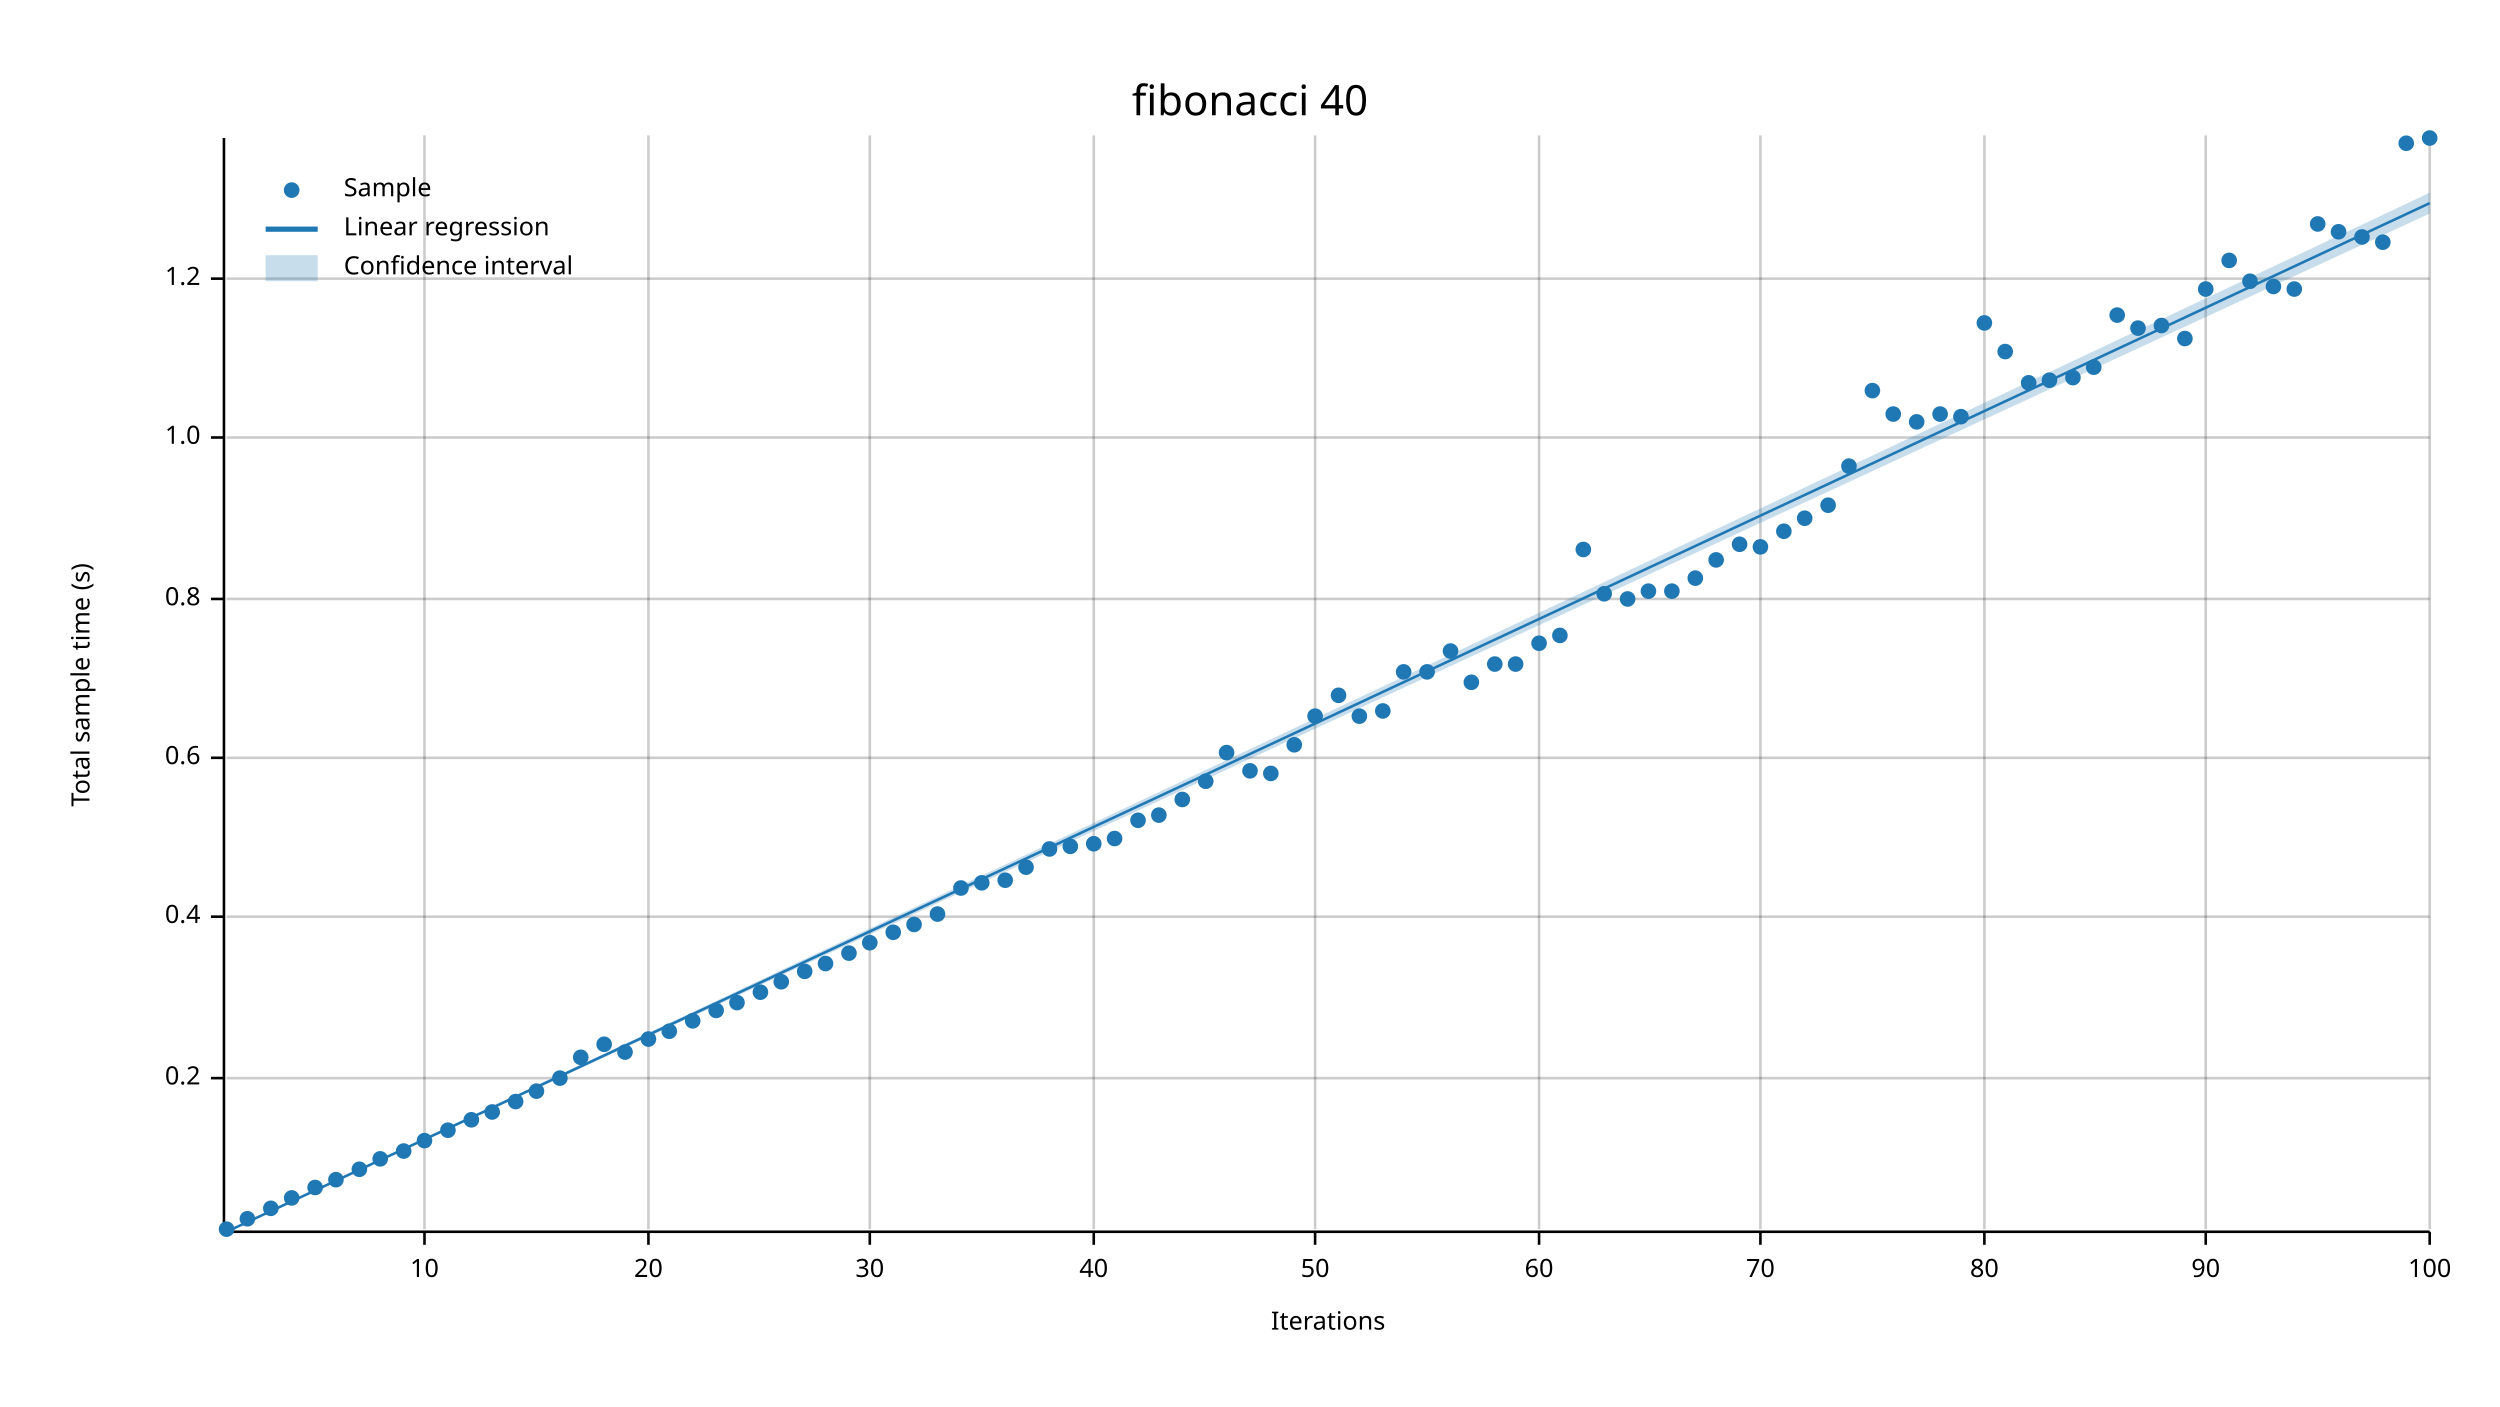
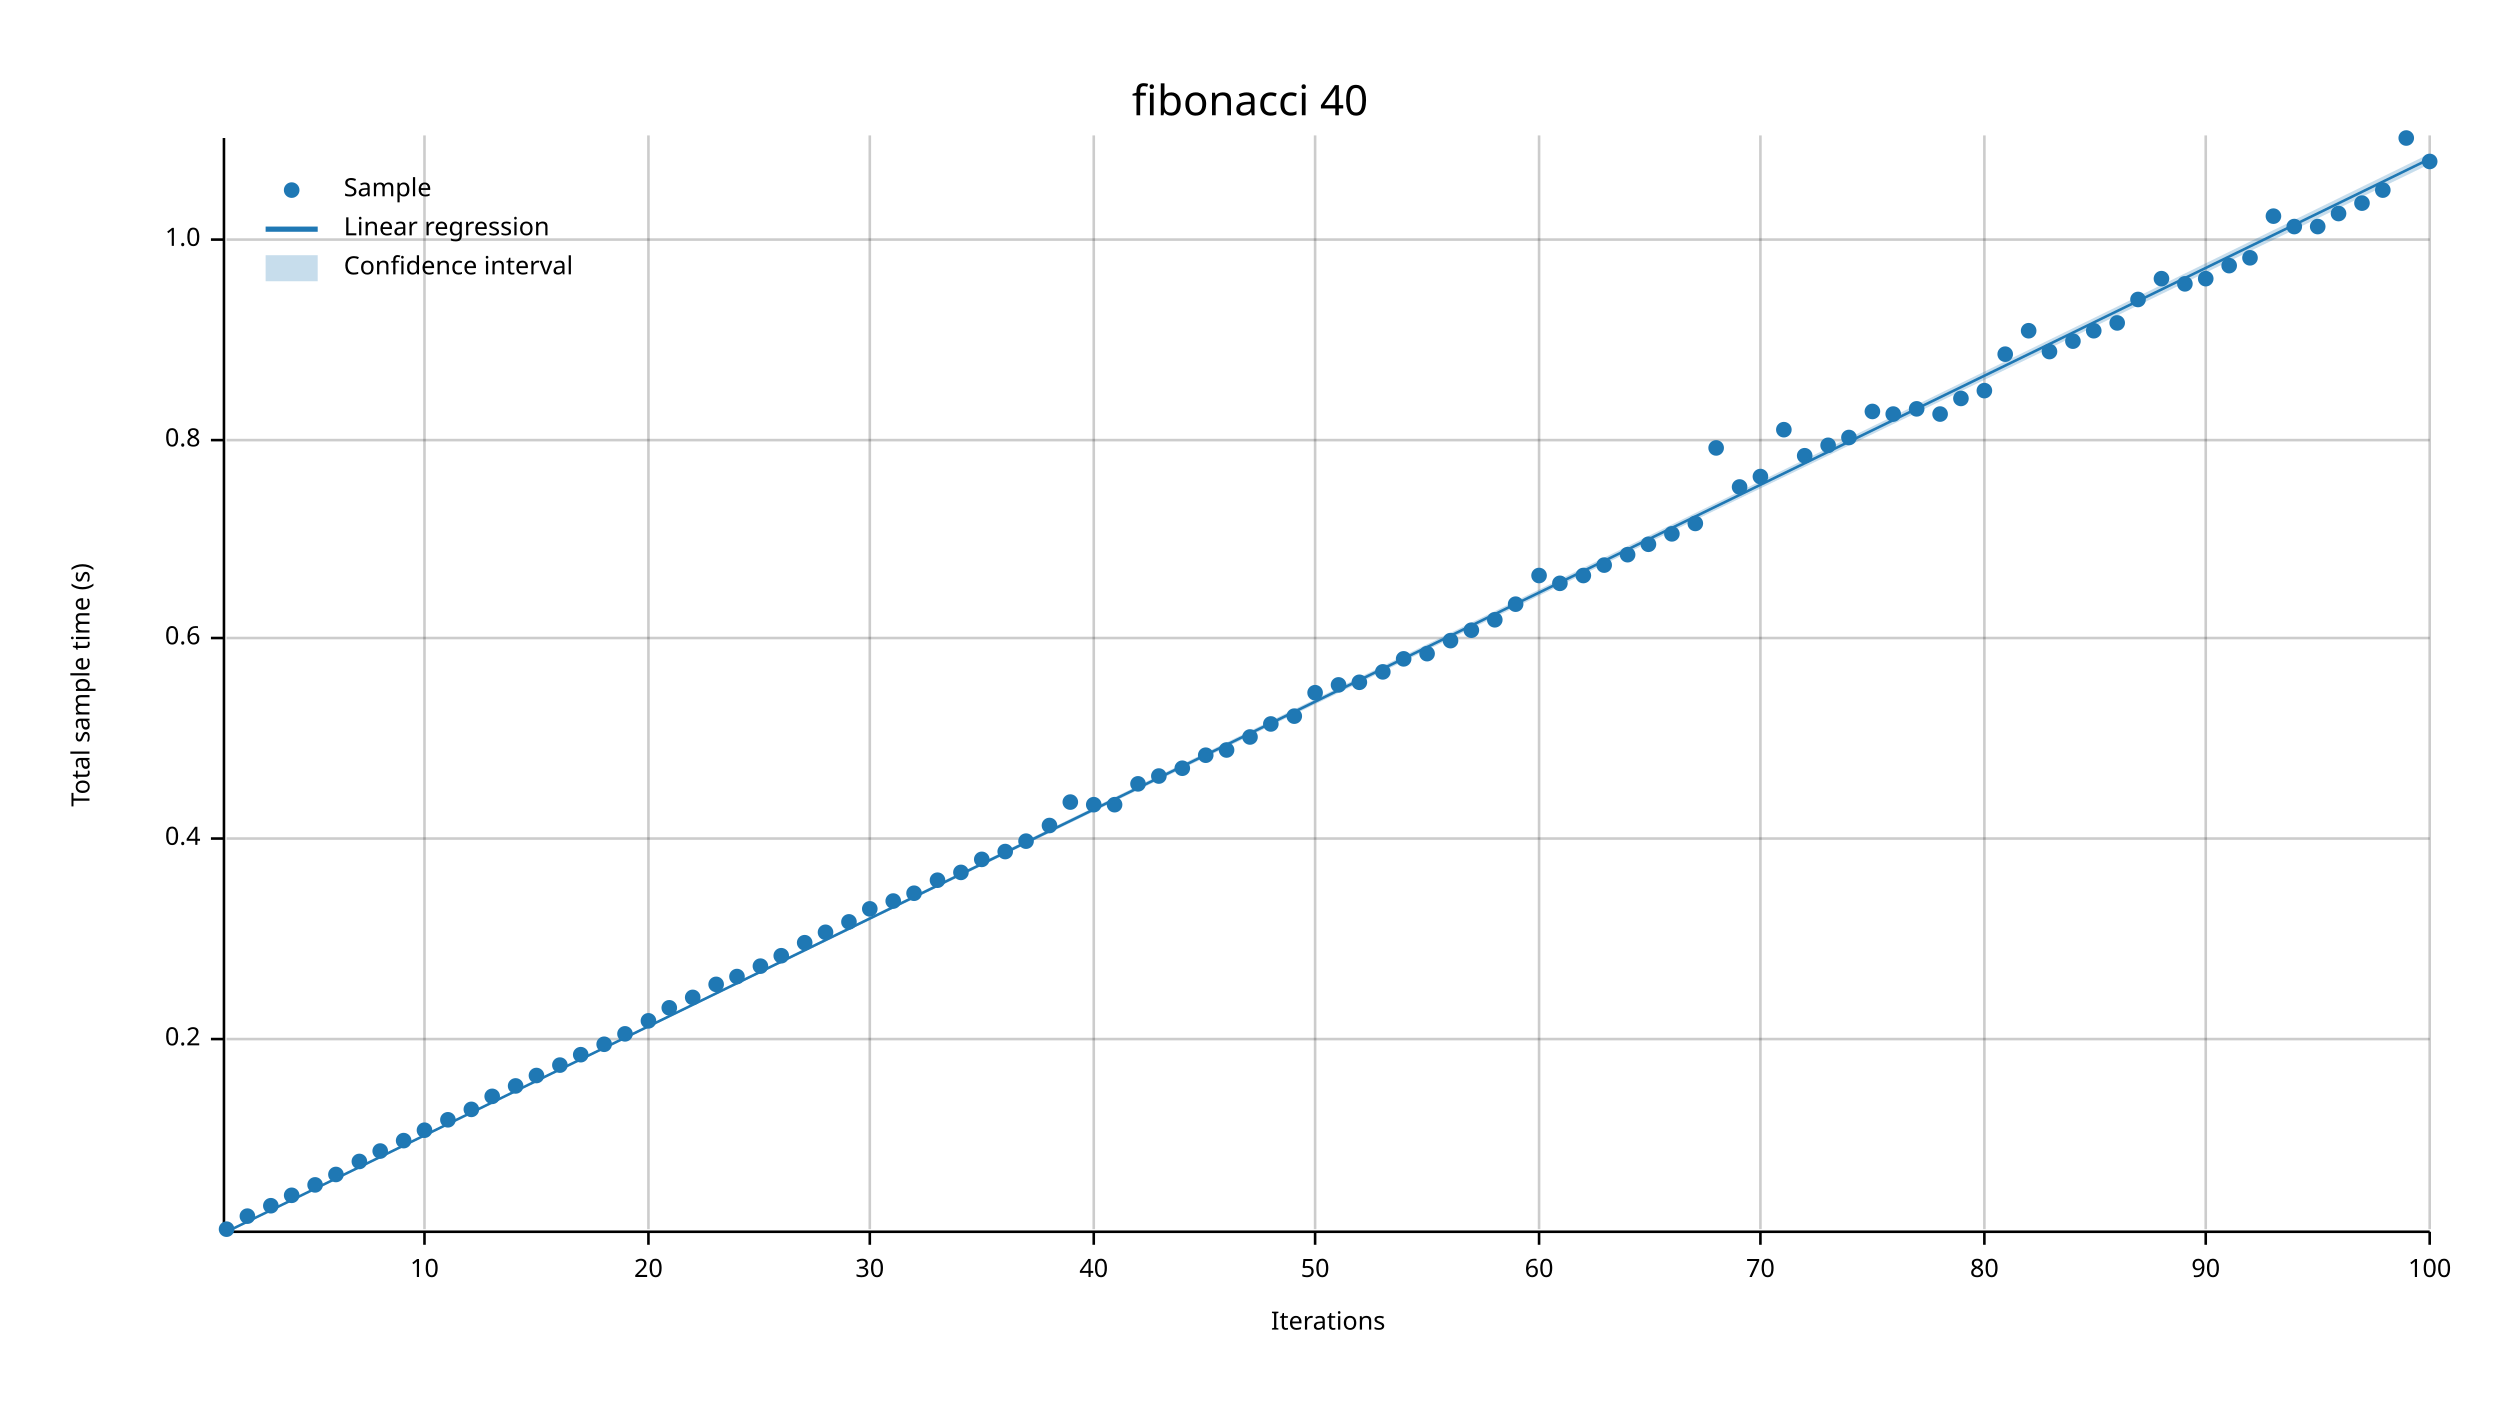
<svg xmlns="http://www.w3.org/2000/svg" width="960" height="540">
  <text x="480" y="32" dy="0.76em" text-anchor="middle" font-family="sans-serif" font-size="16.129" opacity="1" fill="#000000">
fibonacci 40
</text>
  <text x="27" y="263" dy="0.76em" text-anchor="middle" font-family="sans-serif" font-size="9.677" opacity="1" fill="#000000" transform="rotate(270, 27, 263)">
Total sample time (s)
</text>
  <text x="510" y="513" dy="-0.5ex" text-anchor="middle" font-family="sans-serif" font-size="9.677" opacity="1" fill="#000000">
Iterations
</text>
  <line opacity="0.2" stroke="#000000" stroke-width="1" x1="163" y1="472" x2="163" y2="52" />
  <line opacity="0.2" stroke="#000000" stroke-width="1" x1="249" y1="472" x2="249" y2="52" />
  <line opacity="0.2" stroke="#000000" stroke-width="1" x1="334" y1="472" x2="334" y2="52" />
  <line opacity="0.2" stroke="#000000" stroke-width="1" x1="420" y1="472" x2="420" y2="52" />
  <line opacity="0.2" stroke="#000000" stroke-width="1" x1="505" y1="472" x2="505" y2="52" />
  <line opacity="0.2" stroke="#000000" stroke-width="1" x1="591" y1="472" x2="591" y2="52" />
  <line opacity="0.2" stroke="#000000" stroke-width="1" x1="676" y1="472" x2="676" y2="52" />
  <line opacity="0.2" stroke="#000000" stroke-width="1" x1="762" y1="472" x2="762" y2="52" />
  <line opacity="0.2" stroke="#000000" stroke-width="1" x1="847" y1="472" x2="847" y2="52" />
  <line opacity="0.2" stroke="#000000" stroke-width="1" x1="933" y1="472" x2="933" y2="52" />
-   <line opacity="0.2" stroke="#000000" stroke-width="1" x1="87" y1="414" x2="933" y2="414" />
-   <line opacity="0.2" stroke="#000000" stroke-width="1" x1="87" y1="352" x2="933" y2="352" />
-   <line opacity="0.2" stroke="#000000" stroke-width="1" x1="87" y1="291" x2="933" y2="291" />
-   <line opacity="0.2" stroke="#000000" stroke-width="1" x1="87" y1="230" x2="933" y2="230" />
-   <line opacity="0.2" stroke="#000000" stroke-width="1" x1="87" y1="168" x2="933" y2="168" />
-   <line opacity="0.2" stroke="#000000" stroke-width="1" x1="87" y1="107" x2="933" y2="107" />
+   <line opacity="0.2" stroke="#000000" stroke-width="1" x1="87" y1="399" x2="933" y2="399" />
+   <line opacity="0.2" stroke="#000000" stroke-width="1" x1="87" y1="322" x2="933" y2="322" />
+   <line opacity="0.2" stroke="#000000" stroke-width="1" x1="87" y1="245" x2="933" y2="245" />
+   <line opacity="0.2" stroke="#000000" stroke-width="1" x1="87" y1="169" x2="933" y2="169" />
+   <line opacity="0.2" stroke="#000000" stroke-width="1" x1="87" y1="92" x2="933" y2="92" />
  <polyline fill="none" opacity="1" stroke="#000000" stroke-width="1" points="86,53 86,473 " />
-   <text x="77" y="414" dy="0.5ex" text-anchor="end" font-family="sans-serif" font-size="9.677" opacity="1" fill="#000000">
+   <text x="77" y="399" dy="0.5ex" text-anchor="end" font-family="sans-serif" font-size="9.677" opacity="1" fill="#000000">
0.2
</text>
-   <polyline fill="none" opacity="1" stroke="#000000" stroke-width="1" points="81,414 86,414 " />
-   <text x="77" y="352" dy="0.5ex" text-anchor="end" font-family="sans-serif" font-size="9.677" opacity="1" fill="#000000">
+   <polyline fill="none" opacity="1" stroke="#000000" stroke-width="1" points="81,399 86,399 " />
+   <text x="77" y="322" dy="0.5ex" text-anchor="end" font-family="sans-serif" font-size="9.677" opacity="1" fill="#000000">
0.4
</text>
-   <polyline fill="none" opacity="1" stroke="#000000" stroke-width="1" points="81,352 86,352 " />
-   <text x="77" y="291" dy="0.5ex" text-anchor="end" font-family="sans-serif" font-size="9.677" opacity="1" fill="#000000">
+   <polyline fill="none" opacity="1" stroke="#000000" stroke-width="1" points="81,322 86,322 " />
+   <text x="77" y="245" dy="0.5ex" text-anchor="end" font-family="sans-serif" font-size="9.677" opacity="1" fill="#000000">
0.6
</text>
-   <polyline fill="none" opacity="1" stroke="#000000" stroke-width="1" points="81,291 86,291 " />
-   <text x="77" y="230" dy="0.5ex" text-anchor="end" font-family="sans-serif" font-size="9.677" opacity="1" fill="#000000">
+   <polyline fill="none" opacity="1" stroke="#000000" stroke-width="1" points="81,245 86,245 " />
+   <text x="77" y="169" dy="0.5ex" text-anchor="end" font-family="sans-serif" font-size="9.677" opacity="1" fill="#000000">
0.8
</text>
-   <polyline fill="none" opacity="1" stroke="#000000" stroke-width="1" points="81,230 86,230 " />
-   <text x="77" y="168" dy="0.5ex" text-anchor="end" font-family="sans-serif" font-size="9.677" opacity="1" fill="#000000">
+   <polyline fill="none" opacity="1" stroke="#000000" stroke-width="1" points="81,169 86,169 " />
+   <text x="77" y="92" dy="0.5ex" text-anchor="end" font-family="sans-serif" font-size="9.677" opacity="1" fill="#000000">
1.0
</text>
-   <polyline fill="none" opacity="1" stroke="#000000" stroke-width="1" points="81,168 86,168 " />
-   <text x="77" y="107" dy="0.5ex" text-anchor="end" font-family="sans-serif" font-size="9.677" opacity="1" fill="#000000">
- 1.2
- </text>
-   <polyline fill="none" opacity="1" stroke="#000000" stroke-width="1" points="81,107 86,107 " />
+   <polyline fill="none" opacity="1" stroke="#000000" stroke-width="1" points="81,92 86,92 " />
  <polyline fill="none" opacity="1" stroke="#000000" stroke-width="1" points="87,473 933,473 " />
  <text x="163" y="483" dy="0.76em" text-anchor="middle" font-family="sans-serif" font-size="9.677" opacity="1" fill="#000000">
10
</text>
  <polyline fill="none" opacity="1" stroke="#000000" stroke-width="1" points="163,473 163,478 " />
  <text x="249" y="483" dy="0.76em" text-anchor="middle" font-family="sans-serif" font-size="9.677" opacity="1" fill="#000000">
20
</text>
  <polyline fill="none" opacity="1" stroke="#000000" stroke-width="1" points="249,473 249,478 " />
  <text x="334" y="483" dy="0.76em" text-anchor="middle" font-family="sans-serif" font-size="9.677" opacity="1" fill="#000000">
30
</text>
  <polyline fill="none" opacity="1" stroke="#000000" stroke-width="1" points="334,473 334,478 " />
  <text x="420" y="483" dy="0.76em" text-anchor="middle" font-family="sans-serif" font-size="9.677" opacity="1" fill="#000000">
40
</text>
  <polyline fill="none" opacity="1" stroke="#000000" stroke-width="1" points="420,473 420,478 " />
  <text x="505" y="483" dy="0.76em" text-anchor="middle" font-family="sans-serif" font-size="9.677" opacity="1" fill="#000000">
50
</text>
  <polyline fill="none" opacity="1" stroke="#000000" stroke-width="1" points="505,473 505,478 " />
  <text x="591" y="483" dy="0.76em" text-anchor="middle" font-family="sans-serif" font-size="9.677" opacity="1" fill="#000000">
60
</text>
  <polyline fill="none" opacity="1" stroke="#000000" stroke-width="1" points="591,473 591,478 " />
  <text x="676" y="483" dy="0.76em" text-anchor="middle" font-family="sans-serif" font-size="9.677" opacity="1" fill="#000000">
70
</text>
  <polyline fill="none" opacity="1" stroke="#000000" stroke-width="1" points="676,473 676,478 " />
  <text x="762" y="483" dy="0.76em" text-anchor="middle" font-family="sans-serif" font-size="9.677" opacity="1" fill="#000000">
80
</text>
  <polyline fill="none" opacity="1" stroke="#000000" stroke-width="1" points="762,473 762,478 " />
  <text x="847" y="483" dy="0.76em" text-anchor="middle" font-family="sans-serif" font-size="9.677" opacity="1" fill="#000000">
90
</text>
  <polyline fill="none" opacity="1" stroke="#000000" stroke-width="1" points="847,473 847,478 " />
  <text x="933" y="483" dy="0.76em" text-anchor="middle" font-family="sans-serif" font-size="9.677" opacity="1" fill="#000000">
100
</text>
  <polyline fill="none" opacity="1" stroke="#000000" stroke-width="1" points="933,473 933,478 " />
  <circle cx="87" cy="472" r="3" opacity="1" fill="#1F78B4" stroke="none" />
-   <circle cx="95" cy="468" r="3" opacity="1" fill="#1F78B4" stroke="none" />
-   <circle cx="104" cy="464" r="3" opacity="1" fill="#1F78B4" stroke="none" />
-   <circle cx="112" cy="460" r="3" opacity="1" fill="#1F78B4" stroke="none" />
-   <circle cx="121" cy="456" r="3" opacity="1" fill="#1F78B4" stroke="none" />
-   <circle cx="129" cy="453" r="3" opacity="1" fill="#1F78B4" stroke="none" />
-   <circle cx="138" cy="449" r="3" opacity="1" fill="#1F78B4" stroke="none" />
-   <circle cx="146" cy="445" r="3" opacity="1" fill="#1F78B4" stroke="none" />
-   <circle cx="155" cy="442" r="3" opacity="1" fill="#1F78B4" stroke="none" />
-   <circle cx="163" cy="438" r="3" opacity="1" fill="#1F78B4" stroke="none" />
-   <circle cx="172" cy="434" r="3" opacity="1" fill="#1F78B4" stroke="none" />
-   <circle cx="181" cy="430" r="3" opacity="1" fill="#1F78B4" stroke="none" />
-   <circle cx="189" cy="427" r="3" opacity="1" fill="#1F78B4" stroke="none" />
-   <circle cx="198" cy="423" r="3" opacity="1" fill="#1F78B4" stroke="none" />
-   <circle cx="206" cy="419" r="3" opacity="1" fill="#1F78B4" stroke="none" />
-   <circle cx="215" cy="414" r="3" opacity="1" fill="#1F78B4" stroke="none" />
-   <circle cx="223" cy="406" r="3" opacity="1" fill="#1F78B4" stroke="none" />
+   <circle cx="95" cy="467" r="3" opacity="1" fill="#1F78B4" stroke="none" />
+   <circle cx="104" cy="463" r="3" opacity="1" fill="#1F78B4" stroke="none" />
+   <circle cx="112" cy="459" r="3" opacity="1" fill="#1F78B4" stroke="none" />
+   <circle cx="121" cy="455" r="3" opacity="1" fill="#1F78B4" stroke="none" />
+   <circle cx="129" cy="451" r="3" opacity="1" fill="#1F78B4" stroke="none" />
+   <circle cx="138" cy="446" r="3" opacity="1" fill="#1F78B4" stroke="none" />
+   <circle cx="146" cy="442" r="3" opacity="1" fill="#1F78B4" stroke="none" />
+   <circle cx="155" cy="438" r="3" opacity="1" fill="#1F78B4" stroke="none" />
+   <circle cx="163" cy="434" r="3" opacity="1" fill="#1F78B4" stroke="none" />
+   <circle cx="172" cy="430" r="3" opacity="1" fill="#1F78B4" stroke="none" />
+   <circle cx="181" cy="426" r="3" opacity="1" fill="#1F78B4" stroke="none" />
+   <circle cx="189" cy="421" r="3" opacity="1" fill="#1F78B4" stroke="none" />
+   <circle cx="198" cy="417" r="3" opacity="1" fill="#1F78B4" stroke="none" />
+   <circle cx="206" cy="413" r="3" opacity="1" fill="#1F78B4" stroke="none" />
+   <circle cx="215" cy="409" r="3" opacity="1" fill="#1F78B4" stroke="none" />
+   <circle cx="223" cy="405" r="3" opacity="1" fill="#1F78B4" stroke="none" />
  <circle cx="232" cy="401" r="3" opacity="1" fill="#1F78B4" stroke="none" />
-   <circle cx="240" cy="404" r="3" opacity="1" fill="#1F78B4" stroke="none" />
-   <circle cx="249" cy="399" r="3" opacity="1" fill="#1F78B4" stroke="none" />
-   <circle cx="257" cy="396" r="3" opacity="1" fill="#1F78B4" stroke="none" />
-   <circle cx="266" cy="392" r="3" opacity="1" fill="#1F78B4" stroke="none" />
-   <circle cx="275" cy="388" r="3" opacity="1" fill="#1F78B4" stroke="none" />
-   <circle cx="283" cy="385" r="3" opacity="1" fill="#1F78B4" stroke="none" />
-   <circle cx="292" cy="381" r="3" opacity="1" fill="#1F78B4" stroke="none" />
-   <circle cx="300" cy="377" r="3" opacity="1" fill="#1F78B4" stroke="none" />
-   <circle cx="309" cy="373" r="3" opacity="1" fill="#1F78B4" stroke="none" />
-   <circle cx="317" cy="370" r="3" opacity="1" fill="#1F78B4" stroke="none" />
-   <circle cx="326" cy="366" r="3" opacity="1" fill="#1F78B4" stroke="none" />
-   <circle cx="334" cy="362" r="3" opacity="1" fill="#1F78B4" stroke="none" />
-   <circle cx="343" cy="358" r="3" opacity="1" fill="#1F78B4" stroke="none" />
-   <circle cx="351" cy="355" r="3" opacity="1" fill="#1F78B4" stroke="none" />
-   <circle cx="360" cy="351" r="3" opacity="1" fill="#1F78B4" stroke="none" />
-   <circle cx="369" cy="341" r="3" opacity="1" fill="#1F78B4" stroke="none" />
-   <circle cx="377" cy="339" r="3" opacity="1" fill="#1F78B4" stroke="none" />
-   <circle cx="386" cy="338" r="3" opacity="1" fill="#1F78B4" stroke="none" />
-   <circle cx="394" cy="333" r="3" opacity="1" fill="#1F78B4" stroke="none" />
-   <circle cx="403" cy="326" r="3" opacity="1" fill="#1F78B4" stroke="none" />
-   <circle cx="411" cy="325" r="3" opacity="1" fill="#1F78B4" stroke="none" />
-   <circle cx="420" cy="324" r="3" opacity="1" fill="#1F78B4" stroke="none" />
-   <circle cx="428" cy="322" r="3" opacity="1" fill="#1F78B4" stroke="none" />
-   <circle cx="437" cy="315" r="3" opacity="1" fill="#1F78B4" stroke="none" />
-   <circle cx="445" cy="313" r="3" opacity="1" fill="#1F78B4" stroke="none" />
-   <circle cx="454" cy="307" r="3" opacity="1" fill="#1F78B4" stroke="none" />
-   <circle cx="463" cy="300" r="3" opacity="1" fill="#1F78B4" stroke="none" />
-   <circle cx="471" cy="289" r="3" opacity="1" fill="#1F78B4" stroke="none" />
-   <circle cx="480" cy="296" r="3" opacity="1" fill="#1F78B4" stroke="none" />
-   <circle cx="488" cy="297" r="3" opacity="1" fill="#1F78B4" stroke="none" />
-   <circle cx="497" cy="286" r="3" opacity="1" fill="#1F78B4" stroke="none" />
-   <circle cx="505" cy="275" r="3" opacity="1" fill="#1F78B4" stroke="none" />
-   <circle cx="514" cy="267" r="3" opacity="1" fill="#1F78B4" stroke="none" />
-   <circle cx="522" cy="275" r="3" opacity="1" fill="#1F78B4" stroke="none" />
-   <circle cx="531" cy="273" r="3" opacity="1" fill="#1F78B4" stroke="none" />
-   <circle cx="539" cy="258" r="3" opacity="1" fill="#1F78B4" stroke="none" />
-   <circle cx="548" cy="258" r="3" opacity="1" fill="#1F78B4" stroke="none" />
-   <circle cx="557" cy="250" r="3" opacity="1" fill="#1F78B4" stroke="none" />
-   <circle cx="565" cy="262" r="3" opacity="1" fill="#1F78B4" stroke="none" />
-   <circle cx="574" cy="255" r="3" opacity="1" fill="#1F78B4" stroke="none" />
-   <circle cx="582" cy="255" r="3" opacity="1" fill="#1F78B4" stroke="none" />
-   <circle cx="591" cy="247" r="3" opacity="1" fill="#1F78B4" stroke="none" />
-   <circle cx="599" cy="244" r="3" opacity="1" fill="#1F78B4" stroke="none" />
-   <circle cx="608" cy="211" r="3" opacity="1" fill="#1F78B4" stroke="none" />
-   <circle cx="616" cy="228" r="3" opacity="1" fill="#1F78B4" stroke="none" />
-   <circle cx="625" cy="230" r="3" opacity="1" fill="#1F78B4" stroke="none" />
-   <circle cx="633" cy="227" r="3" opacity="1" fill="#1F78B4" stroke="none" />
-   <circle cx="642" cy="227" r="3" opacity="1" fill="#1F78B4" stroke="none" />
-   <circle cx="651" cy="222" r="3" opacity="1" fill="#1F78B4" stroke="none" />
-   <circle cx="659" cy="215" r="3" opacity="1" fill="#1F78B4" stroke="none" />
-   <circle cx="668" cy="209" r="3" opacity="1" fill="#1F78B4" stroke="none" />
-   <circle cx="676" cy="210" r="3" opacity="1" fill="#1F78B4" stroke="none" />
-   <circle cx="685" cy="204" r="3" opacity="1" fill="#1F78B4" stroke="none" />
-   <circle cx="693" cy="199" r="3" opacity="1" fill="#1F78B4" stroke="none" />
-   <circle cx="702" cy="194" r="3" opacity="1" fill="#1F78B4" stroke="none" />
-   <circle cx="710" cy="179" r="3" opacity="1" fill="#1F78B4" stroke="none" />
-   <circle cx="719" cy="150" r="3" opacity="1" fill="#1F78B4" stroke="none" />
+   <circle cx="240" cy="397" r="3" opacity="1" fill="#1F78B4" stroke="none" />
+   <circle cx="249" cy="392" r="3" opacity="1" fill="#1F78B4" stroke="none" />
+   <circle cx="257" cy="387" r="3" opacity="1" fill="#1F78B4" stroke="none" />
+   <circle cx="266" cy="383" r="3" opacity="1" fill="#1F78B4" stroke="none" />
+   <circle cx="275" cy="378" r="3" opacity="1" fill="#1F78B4" stroke="none" />
+   <circle cx="283" cy="375" r="3" opacity="1" fill="#1F78B4" stroke="none" />
+   <circle cx="292" cy="371" r="3" opacity="1" fill="#1F78B4" stroke="none" />
+   <circle cx="300" cy="367" r="3" opacity="1" fill="#1F78B4" stroke="none" />
+   <circle cx="309" cy="362" r="3" opacity="1" fill="#1F78B4" stroke="none" />
+   <circle cx="317" cy="358" r="3" opacity="1" fill="#1F78B4" stroke="none" />
+   <circle cx="326" cy="354" r="3" opacity="1" fill="#1F78B4" stroke="none" />
+   <circle cx="334" cy="349" r="3" opacity="1" fill="#1F78B4" stroke="none" />
+   <circle cx="343" cy="346" r="3" opacity="1" fill="#1F78B4" stroke="none" />
+   <circle cx="351" cy="343" r="3" opacity="1" fill="#1F78B4" stroke="none" />
+   <circle cx="360" cy="338" r="3" opacity="1" fill="#1F78B4" stroke="none" />
+   <circle cx="369" cy="335" r="3" opacity="1" fill="#1F78B4" stroke="none" />
+   <circle cx="377" cy="330" r="3" opacity="1" fill="#1F78B4" stroke="none" />
+   <circle cx="386" cy="327" r="3" opacity="1" fill="#1F78B4" stroke="none" />
+   <circle cx="394" cy="323" r="3" opacity="1" fill="#1F78B4" stroke="none" />
+   <circle cx="403" cy="317" r="3" opacity="1" fill="#1F78B4" stroke="none" />
+   <circle cx="411" cy="308" r="3" opacity="1" fill="#1F78B4" stroke="none" />
+   <circle cx="420" cy="309" r="3" opacity="1" fill="#1F78B4" stroke="none" />
+   <circle cx="428" cy="309" r="3" opacity="1" fill="#1F78B4" stroke="none" />
+   <circle cx="437" cy="301" r="3" opacity="1" fill="#1F78B4" stroke="none" />
+   <circle cx="445" cy="298" r="3" opacity="1" fill="#1F78B4" stroke="none" />
+   <circle cx="454" cy="295" r="3" opacity="1" fill="#1F78B4" stroke="none" />
+   <circle cx="463" cy="290" r="3" opacity="1" fill="#1F78B4" stroke="none" />
+   <circle cx="471" cy="288" r="3" opacity="1" fill="#1F78B4" stroke="none" />
+   <circle cx="480" cy="283" r="3" opacity="1" fill="#1F78B4" stroke="none" />
+   <circle cx="488" cy="278" r="3" opacity="1" fill="#1F78B4" stroke="none" />
+   <circle cx="497" cy="275" r="3" opacity="1" fill="#1F78B4" stroke="none" />
+   <circle cx="505" cy="266" r="3" opacity="1" fill="#1F78B4" stroke="none" />
+   <circle cx="514" cy="263" r="3" opacity="1" fill="#1F78B4" stroke="none" />
+   <circle cx="522" cy="262" r="3" opacity="1" fill="#1F78B4" stroke="none" />
+   <circle cx="531" cy="258" r="3" opacity="1" fill="#1F78B4" stroke="none" />
+   <circle cx="539" cy="253" r="3" opacity="1" fill="#1F78B4" stroke="none" />
+   <circle cx="548" cy="251" r="3" opacity="1" fill="#1F78B4" stroke="none" />
+   <circle cx="557" cy="246" r="3" opacity="1" fill="#1F78B4" stroke="none" />
+   <circle cx="565" cy="242" r="3" opacity="1" fill="#1F78B4" stroke="none" />
+   <circle cx="574" cy="238" r="3" opacity="1" fill="#1F78B4" stroke="none" />
+   <circle cx="582" cy="232" r="3" opacity="1" fill="#1F78B4" stroke="none" />
+   <circle cx="591" cy="221" r="3" opacity="1" fill="#1F78B4" stroke="none" />
+   <circle cx="599" cy="224" r="3" opacity="1" fill="#1F78B4" stroke="none" />
+   <circle cx="608" cy="221" r="3" opacity="1" fill="#1F78B4" stroke="none" />
+   <circle cx="616" cy="217" r="3" opacity="1" fill="#1F78B4" stroke="none" />
+   <circle cx="625" cy="213" r="3" opacity="1" fill="#1F78B4" stroke="none" />
+   <circle cx="633" cy="209" r="3" opacity="1" fill="#1F78B4" stroke="none" />
+   <circle cx="642" cy="205" r="3" opacity="1" fill="#1F78B4" stroke="none" />
+   <circle cx="651" cy="201" r="3" opacity="1" fill="#1F78B4" stroke="none" />
+   <circle cx="659" cy="172" r="3" opacity="1" fill="#1F78B4" stroke="none" />
+   <circle cx="668" cy="187" r="3" opacity="1" fill="#1F78B4" stroke="none" />
+   <circle cx="676" cy="183" r="3" opacity="1" fill="#1F78B4" stroke="none" />
+   <circle cx="685" cy="165" r="3" opacity="1" fill="#1F78B4" stroke="none" />
+   <circle cx="693" cy="175" r="3" opacity="1" fill="#1F78B4" stroke="none" />
+   <circle cx="702" cy="171" r="3" opacity="1" fill="#1F78B4" stroke="none" />
+   <circle cx="710" cy="168" r="3" opacity="1" fill="#1F78B4" stroke="none" />
+   <circle cx="719" cy="158" r="3" opacity="1" fill="#1F78B4" stroke="none" />
  <circle cx="727" cy="159" r="3" opacity="1" fill="#1F78B4" stroke="none" />
-   <circle cx="736" cy="162" r="3" opacity="1" fill="#1F78B4" stroke="none" />
+   <circle cx="736" cy="157" r="3" opacity="1" fill="#1F78B4" stroke="none" />
  <circle cx="745" cy="159" r="3" opacity="1" fill="#1F78B4" stroke="none" />
-   <circle cx="753" cy="160" r="3" opacity="1" fill="#1F78B4" stroke="none" />
-   <circle cx="762" cy="124" r="3" opacity="1" fill="#1F78B4" stroke="none" />
-   <circle cx="770" cy="135" r="3" opacity="1" fill="#1F78B4" stroke="none" />
-   <circle cx="779" cy="147" r="3" opacity="1" fill="#1F78B4" stroke="none" />
-   <circle cx="787" cy="146" r="3" opacity="1" fill="#1F78B4" stroke="none" />
-   <circle cx="796" cy="145" r="3" opacity="1" fill="#1F78B4" stroke="none" />
-   <circle cx="804" cy="141" r="3" opacity="1" fill="#1F78B4" stroke="none" />
-   <circle cx="813" cy="121" r="3" opacity="1" fill="#1F78B4" stroke="none" />
-   <circle cx="821" cy="126" r="3" opacity="1" fill="#1F78B4" stroke="none" />
-   <circle cx="830" cy="125" r="3" opacity="1" fill="#1F78B4" stroke="none" />
-   <circle cx="839" cy="130" r="3" opacity="1" fill="#1F78B4" stroke="none" />
-   <circle cx="847" cy="111" r="3" opacity="1" fill="#1F78B4" stroke="none" />
-   <circle cx="856" cy="100" r="3" opacity="1" fill="#1F78B4" stroke="none" />
-   <circle cx="864" cy="108" r="3" opacity="1" fill="#1F78B4" stroke="none" />
-   <circle cx="873" cy="110" r="3" opacity="1" fill="#1F78B4" stroke="none" />
-   <circle cx="881" cy="111" r="3" opacity="1" fill="#1F78B4" stroke="none" />
-   <circle cx="890" cy="86" r="3" opacity="1" fill="#1F78B4" stroke="none" />
-   <circle cx="898" cy="89" r="3" opacity="1" fill="#1F78B4" stroke="none" />
-   <circle cx="907" cy="91" r="3" opacity="1" fill="#1F78B4" stroke="none" />
-   <circle cx="915" cy="93" r="3" opacity="1" fill="#1F78B4" stroke="none" />
-   <circle cx="924" cy="55" r="3" opacity="1" fill="#1F78B4" stroke="none" />
-   <circle cx="933" cy="53" r="3" opacity="1" fill="#1F78B4" stroke="none" />
-   <polyline fill="none" opacity="1" stroke="#1F78B4" stroke-width="1" points="87,473 933,78 " />
-   <polygon opacity="0.25" fill="#1F78B4" points="87,473 933,82 933,74 " />
+   <circle cx="753" cy="153" r="3" opacity="1" fill="#1F78B4" stroke="none" />
+   <circle cx="762" cy="150" r="3" opacity="1" fill="#1F78B4" stroke="none" />
+   <circle cx="770" cy="136" r="3" opacity="1" fill="#1F78B4" stroke="none" />
+   <circle cx="779" cy="127" r="3" opacity="1" fill="#1F78B4" stroke="none" />
+   <circle cx="787" cy="135" r="3" opacity="1" fill="#1F78B4" stroke="none" />
+   <circle cx="796" cy="131" r="3" opacity="1" fill="#1F78B4" stroke="none" />
+   <circle cx="804" cy="127" r="3" opacity="1" fill="#1F78B4" stroke="none" />
+   <circle cx="813" cy="124" r="3" opacity="1" fill="#1F78B4" stroke="none" />
+   <circle cx="821" cy="115" r="3" opacity="1" fill="#1F78B4" stroke="none" />
+   <circle cx="830" cy="107" r="3" opacity="1" fill="#1F78B4" stroke="none" />
+   <circle cx="839" cy="109" r="3" opacity="1" fill="#1F78B4" stroke="none" />
+   <circle cx="847" cy="107" r="3" opacity="1" fill="#1F78B4" stroke="none" />
+   <circle cx="856" cy="102" r="3" opacity="1" fill="#1F78B4" stroke="none" />
+   <circle cx="864" cy="99" r="3" opacity="1" fill="#1F78B4" stroke="none" />
+   <circle cx="873" cy="83" r="3" opacity="1" fill="#1F78B4" stroke="none" />
+   <circle cx="881" cy="87" r="3" opacity="1" fill="#1F78B4" stroke="none" />
+   <circle cx="890" cy="87" r="3" opacity="1" fill="#1F78B4" stroke="none" />
+   <circle cx="898" cy="82" r="3" opacity="1" fill="#1F78B4" stroke="none" />
+   <circle cx="907" cy="78" r="3" opacity="1" fill="#1F78B4" stroke="none" />
+   <circle cx="915" cy="73" r="3" opacity="1" fill="#1F78B4" stroke="none" />
+   <circle cx="924" cy="53" r="3" opacity="1" fill="#1F78B4" stroke="none" />
+   <circle cx="933" cy="62" r="3" opacity="1" fill="#1F78B4" stroke="none" />
+   <polyline fill="none" opacity="1" stroke="#1F78B4" stroke-width="1" points="87,473 933,61 " />
+   <polygon opacity="0.25" fill="#1F78B4" points="87,473 933,63 933,59 " />
  <text x="132" y="68" dy="0.76em" text-anchor="start" font-family="sans-serif" font-size="9.677" opacity="1" fill="#000000">
Sample
</text>
  <text x="132" y="83" dy="0.76em" text-anchor="start" font-family="sans-serif" font-size="9.677" opacity="1" fill="#000000">
Linear regression
</text>
  <text x="132" y="98" dy="0.76em" text-anchor="start" font-family="sans-serif" font-size="9.677" opacity="1" fill="#000000">
Confidence interval
</text>
  <circle cx="112" cy="73" r="3" opacity="1" fill="#1F78B4" stroke="none" />
  <polyline fill="none" opacity="1" stroke="#1F78B4" stroke-width="2" points="102,88 122,88 " />
  <rect x="102" y="98" width="20" height="10" opacity="0.25" fill="#1F78B4" stroke="none" />
</svg>
